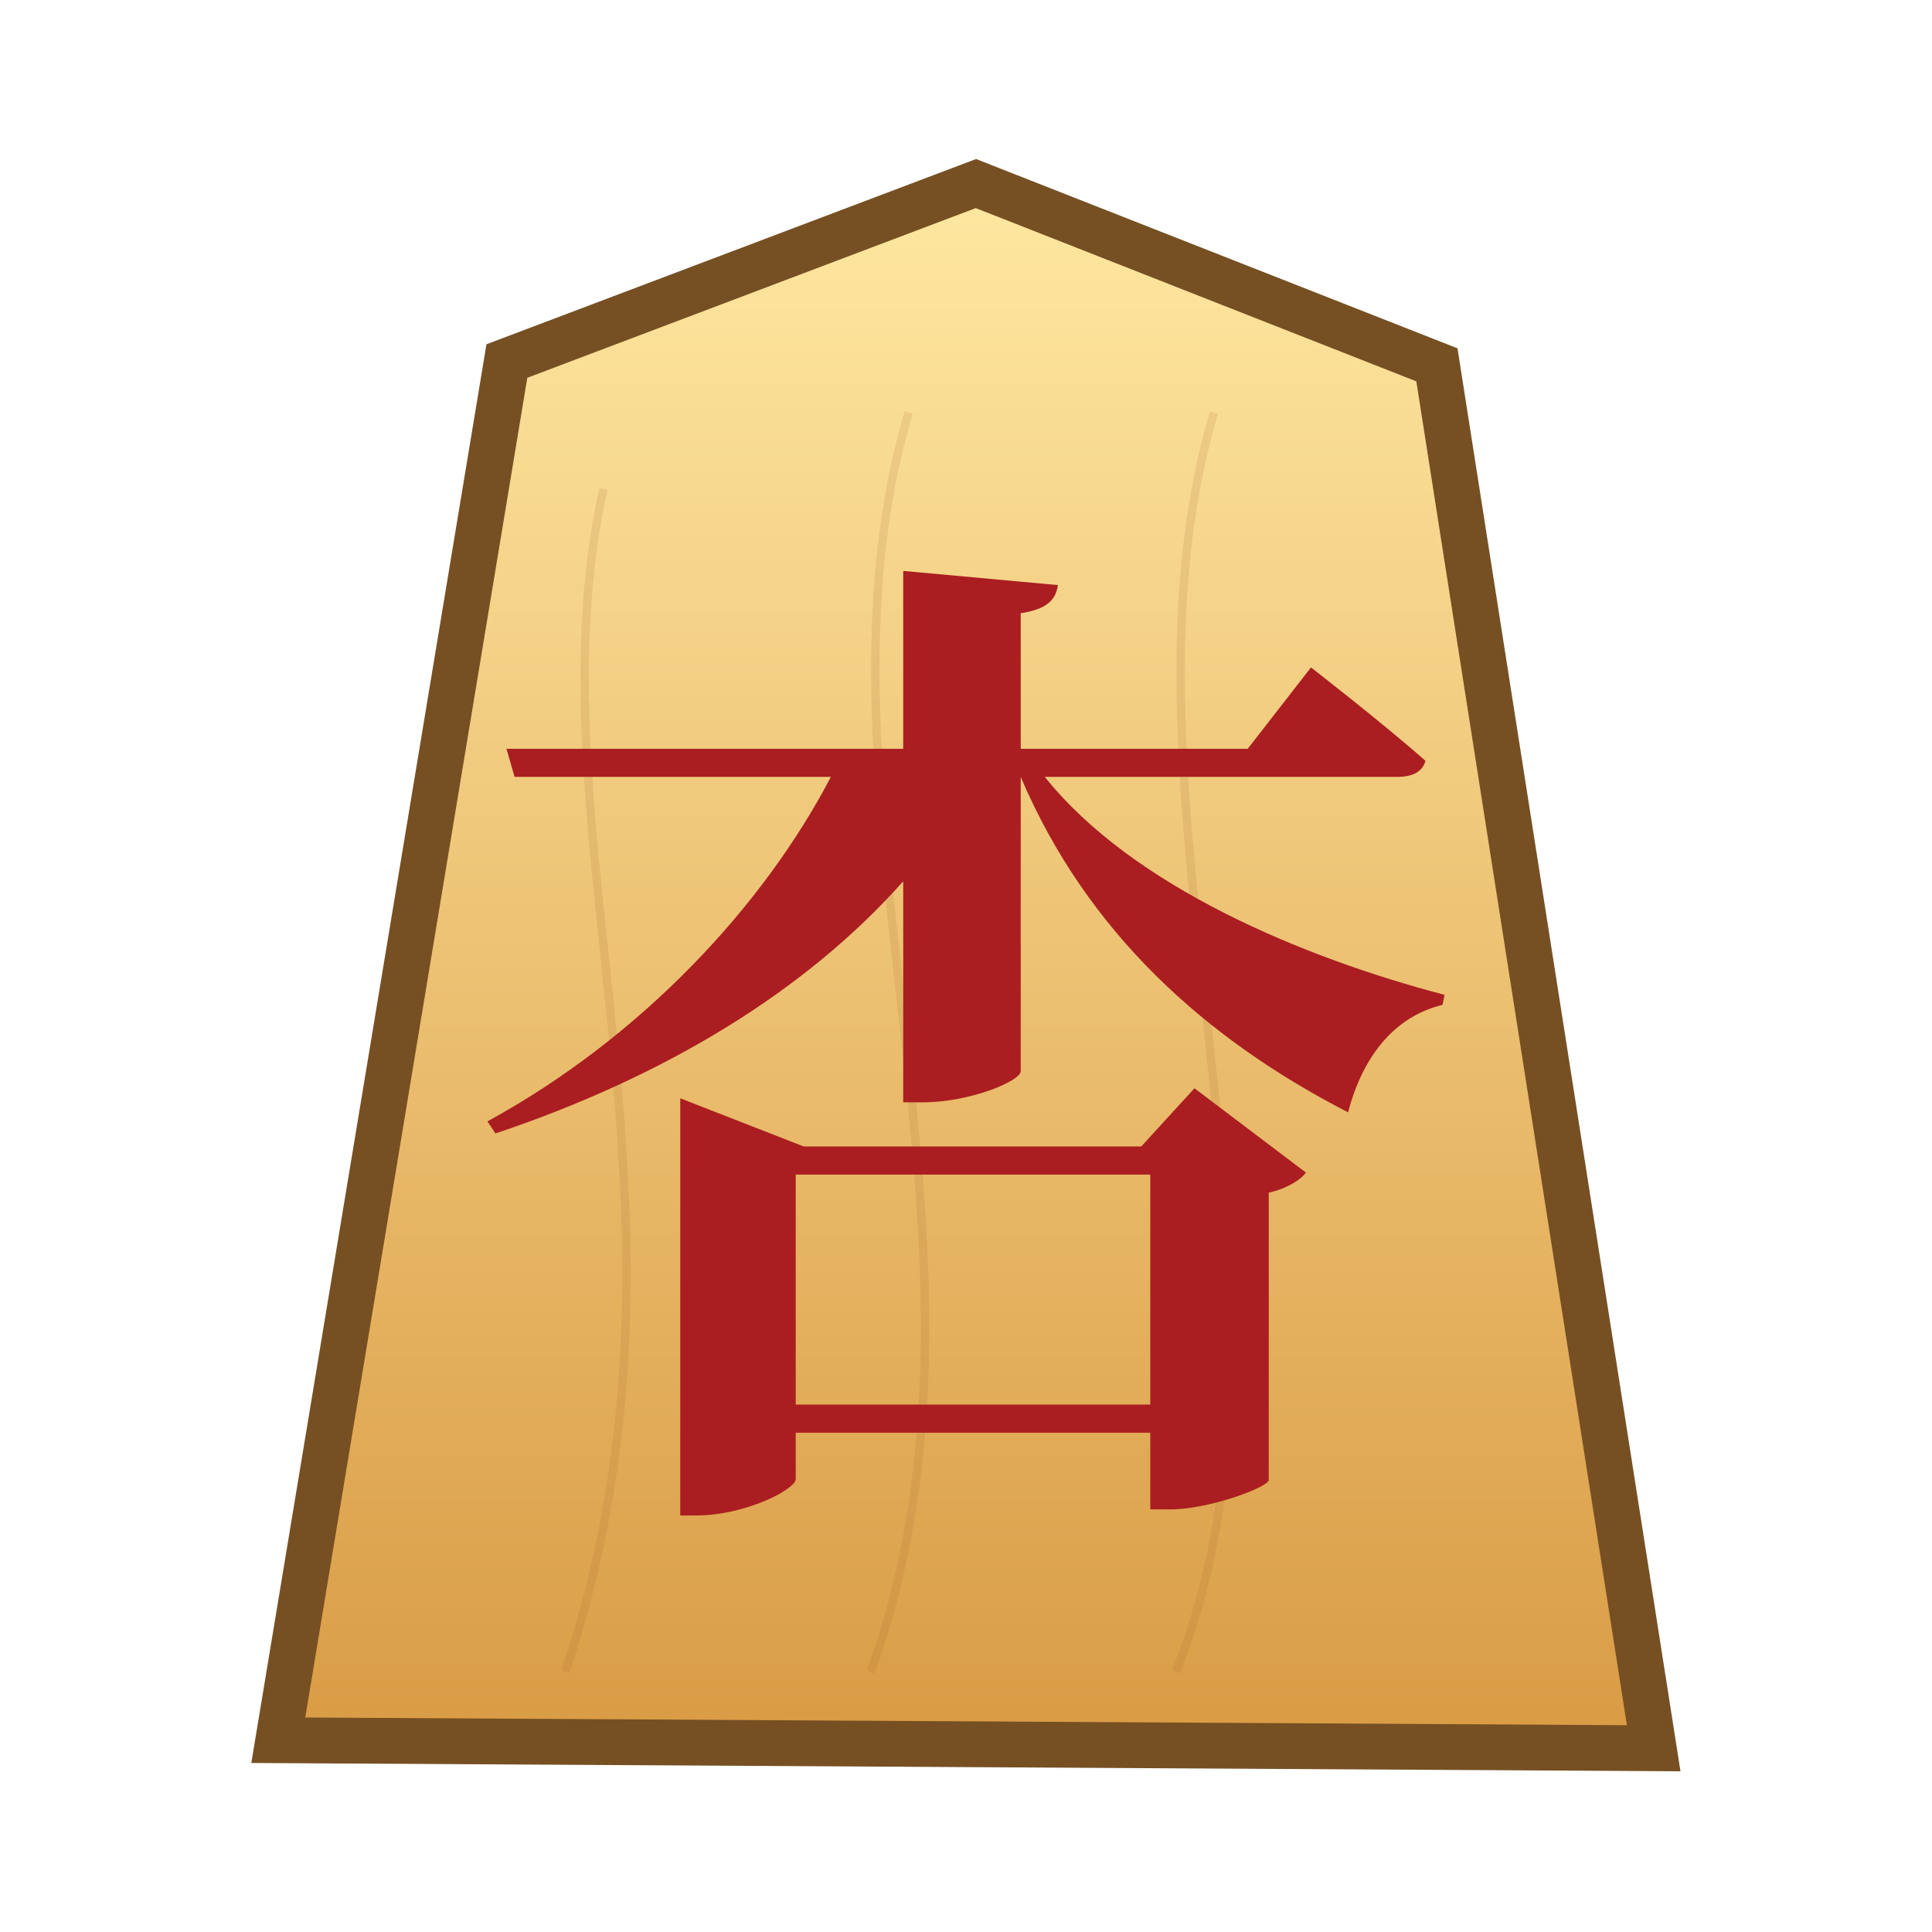
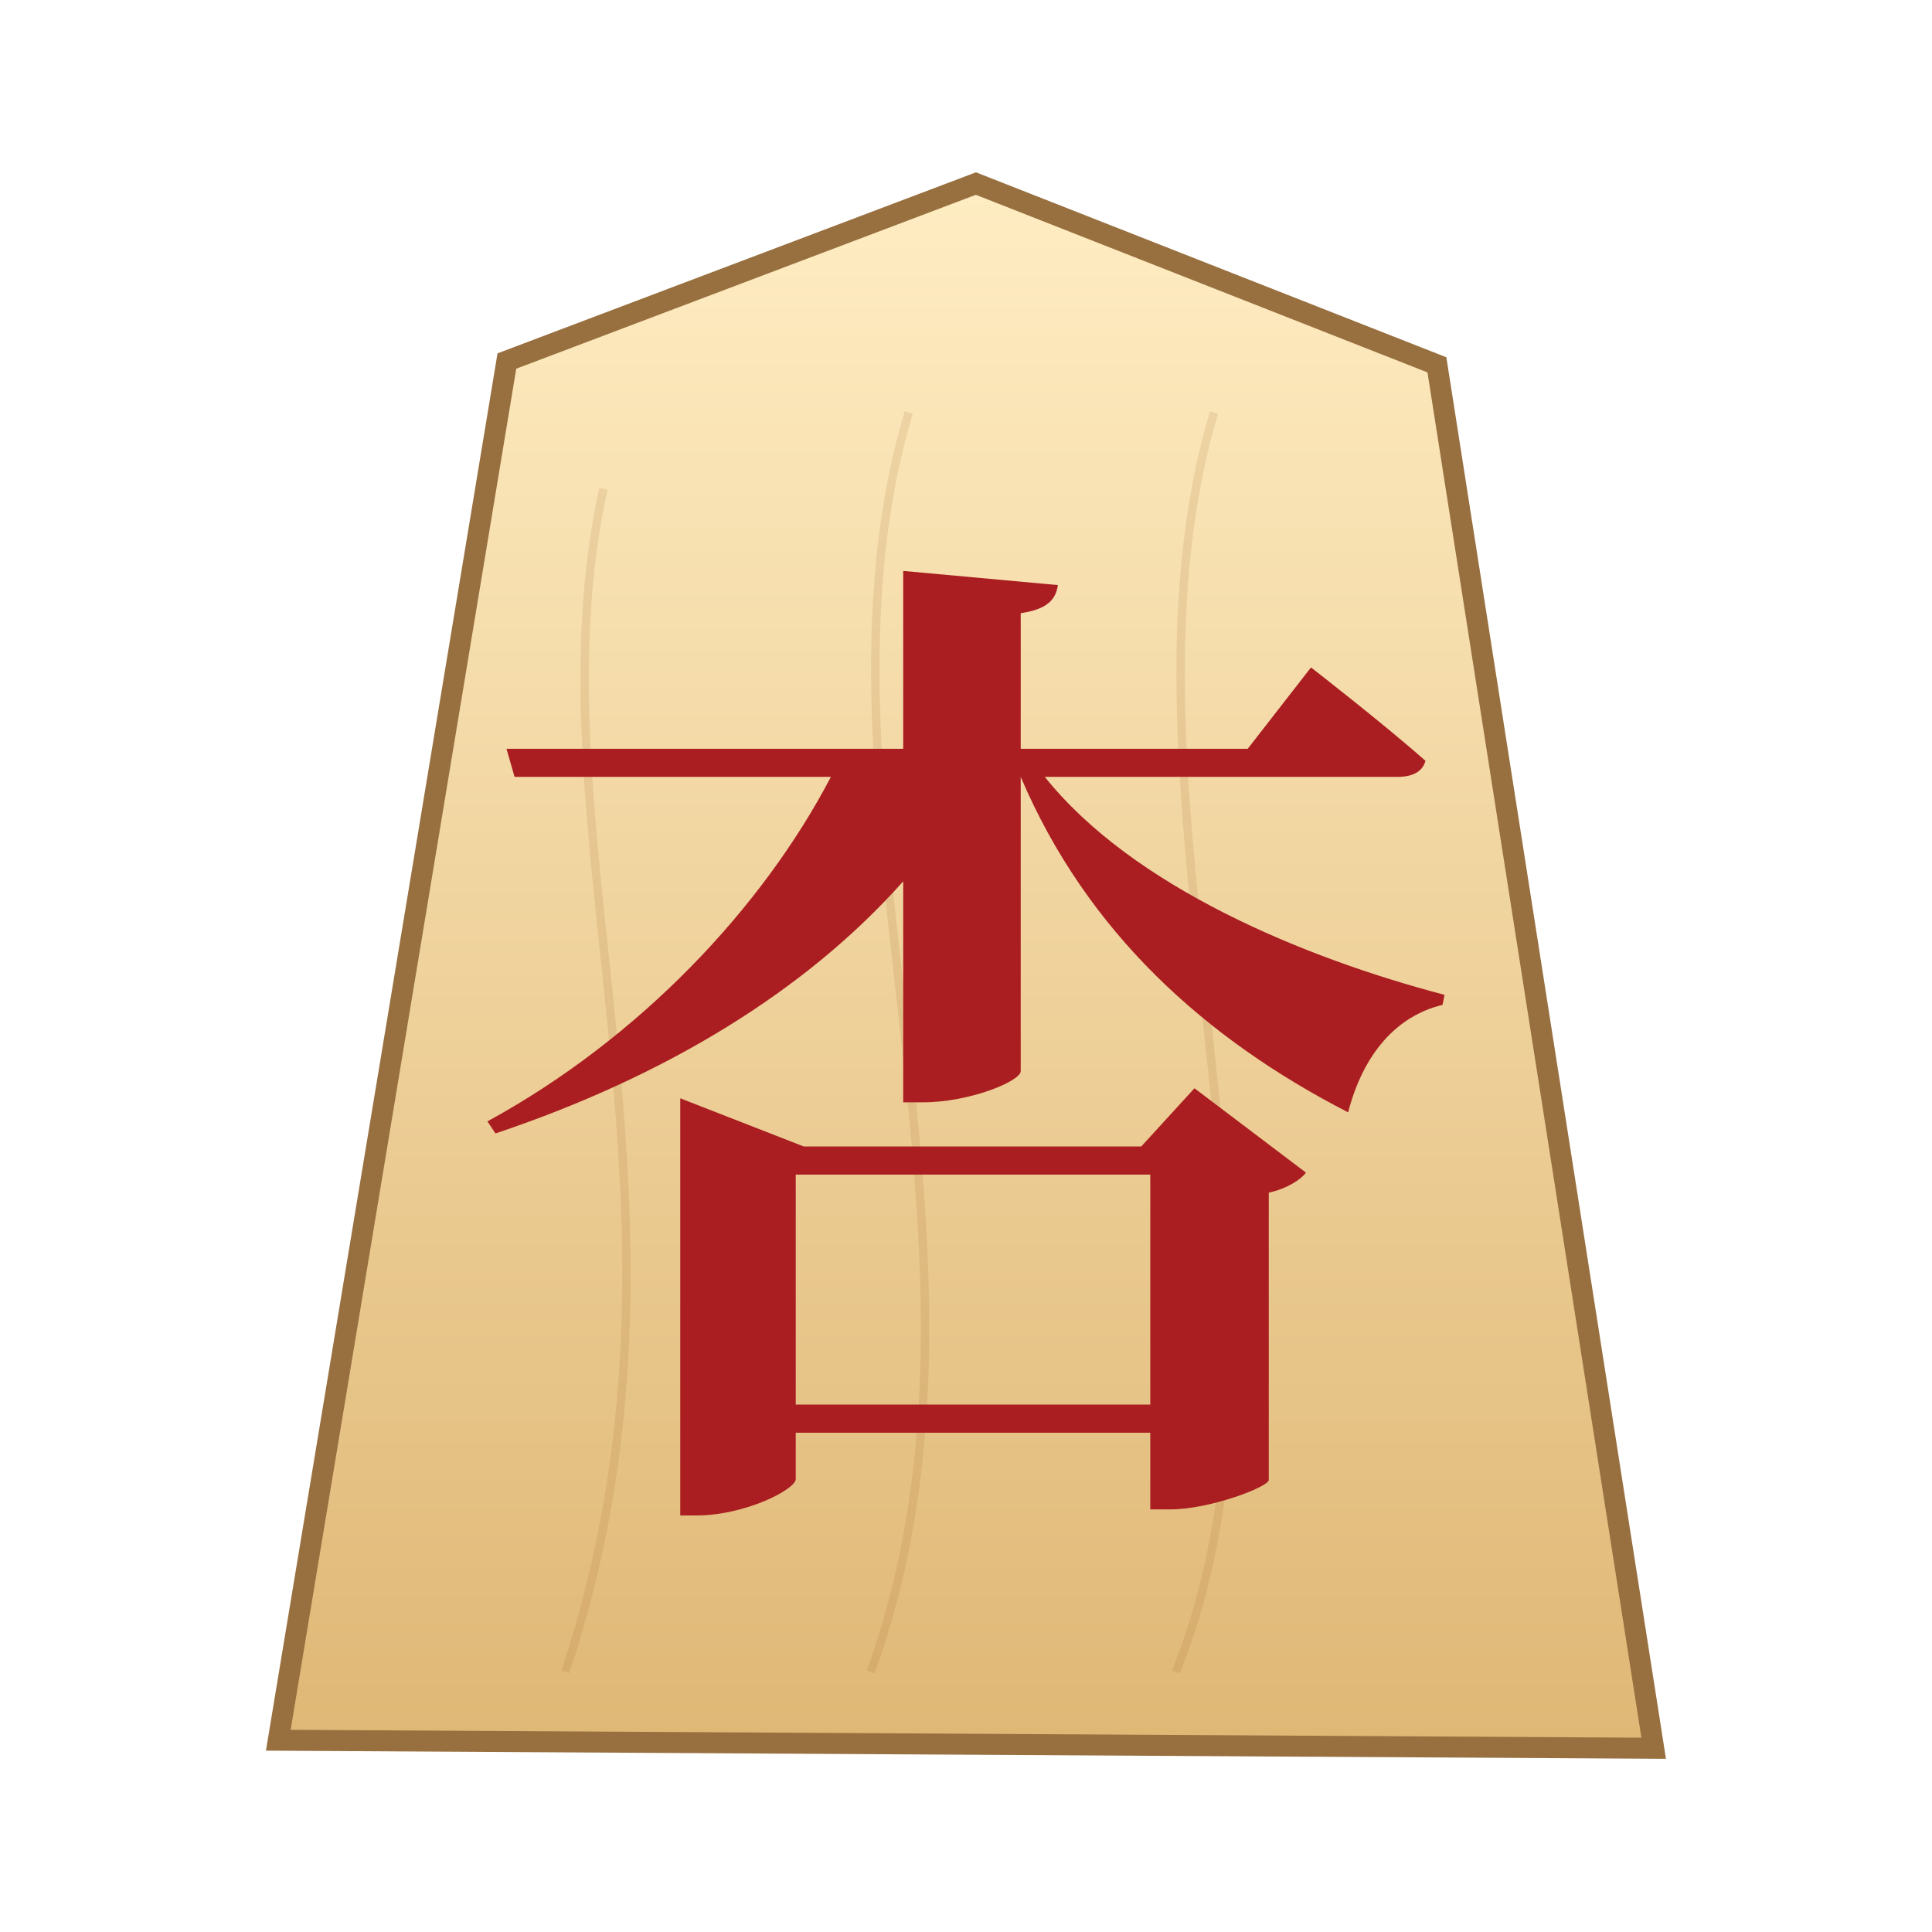
<svg xmlns="http://www.w3.org/2000/svg" width="45" height="45" viewBox="0 0 45 45">
  <defs>
    <linearGradient id="surface" x1="0%" y1="0%" x2="0%" y2="100%">
-       <stop offset="0%" stop-color="#ffe8a2" />
-       <stop offset="100%" stop-color="#d99b44" />
+       <stop offset="0%" stop-color="#ffedc3" />
+       <stop offset="100%" stop-color="#dfb775" />
    </linearGradient>
  </defs>
  <g transform="matrix(0.88889,0,0,0.88889,2.499699,2.497809)">
-     <polygon points="4.48,42.79 40.52,43 34.84,6.75 22.76,2 10.47,6.65 " fill="url(#surface)" stroke="#765023" stroke-width="1.2" />
+     <polygon points="4.48,42.79 40.52,43 34.84,6.75 22.76,2 10.47,6.65 " fill="url(#surface)" stroke="#987040" stroke-width="0.55" />
    <path d="M13 10C11 19 16 29 12 41M21 8C18 18 24 30 20 41M29 8C26 18 32 31 28 41" fill="none" stroke="#996126" stroke-opacity="0.14" stroke-width="0.22" />
    <path fill="#aa1e21" fill-rule="nonzero" d="M15.013 27.232L15.013 36.900L15.434 36.900C16.723 36.900 18.039 36.212 18.039 35.948L18.039 34.732L27.329 34.732L27.329 36.741L27.855 36.741C28.882 36.741 30.408 36.160 30.434 35.975L30.434 28.442C30.908 28.337 31.277 28.100 31.408 27.916L28.487 25.706L27.092 27.232L18.250 27.232L15.013 25.969L15.013 27.232M18.039 33.995L18.039 27.969L27.329 27.969L27.329 33.995L18.039 33.995M20.855 12.150L20.855 16.811L10.460 16.811L10.671 17.547L18.960 17.547C17.171 20.969 13.960 24.390 9.960 26.574L10.171 26.890C14.644 25.390 18.302 23.153 20.855 20.284L20.855 26.074L21.382 26.074C22.592 26.074 23.934 25.521 23.934 25.258L23.934 17.547C25.671 21.626 28.777 24.416 32.513 26.337C32.908 24.811 33.777 23.811 34.987 23.521L35.040 23.258C31.329 22.284 26.855 20.416 24.566 17.547L33.803 17.547C34.198 17.547 34.461 17.416 34.540 17.126C33.408 16.126 31.540 14.679 31.540 14.679L29.882 16.811L23.934 16.811L23.934 13.258C24.645 13.153 24.855 12.889 24.908 12.521L20.855 12.150" />
  </g>
</svg>
